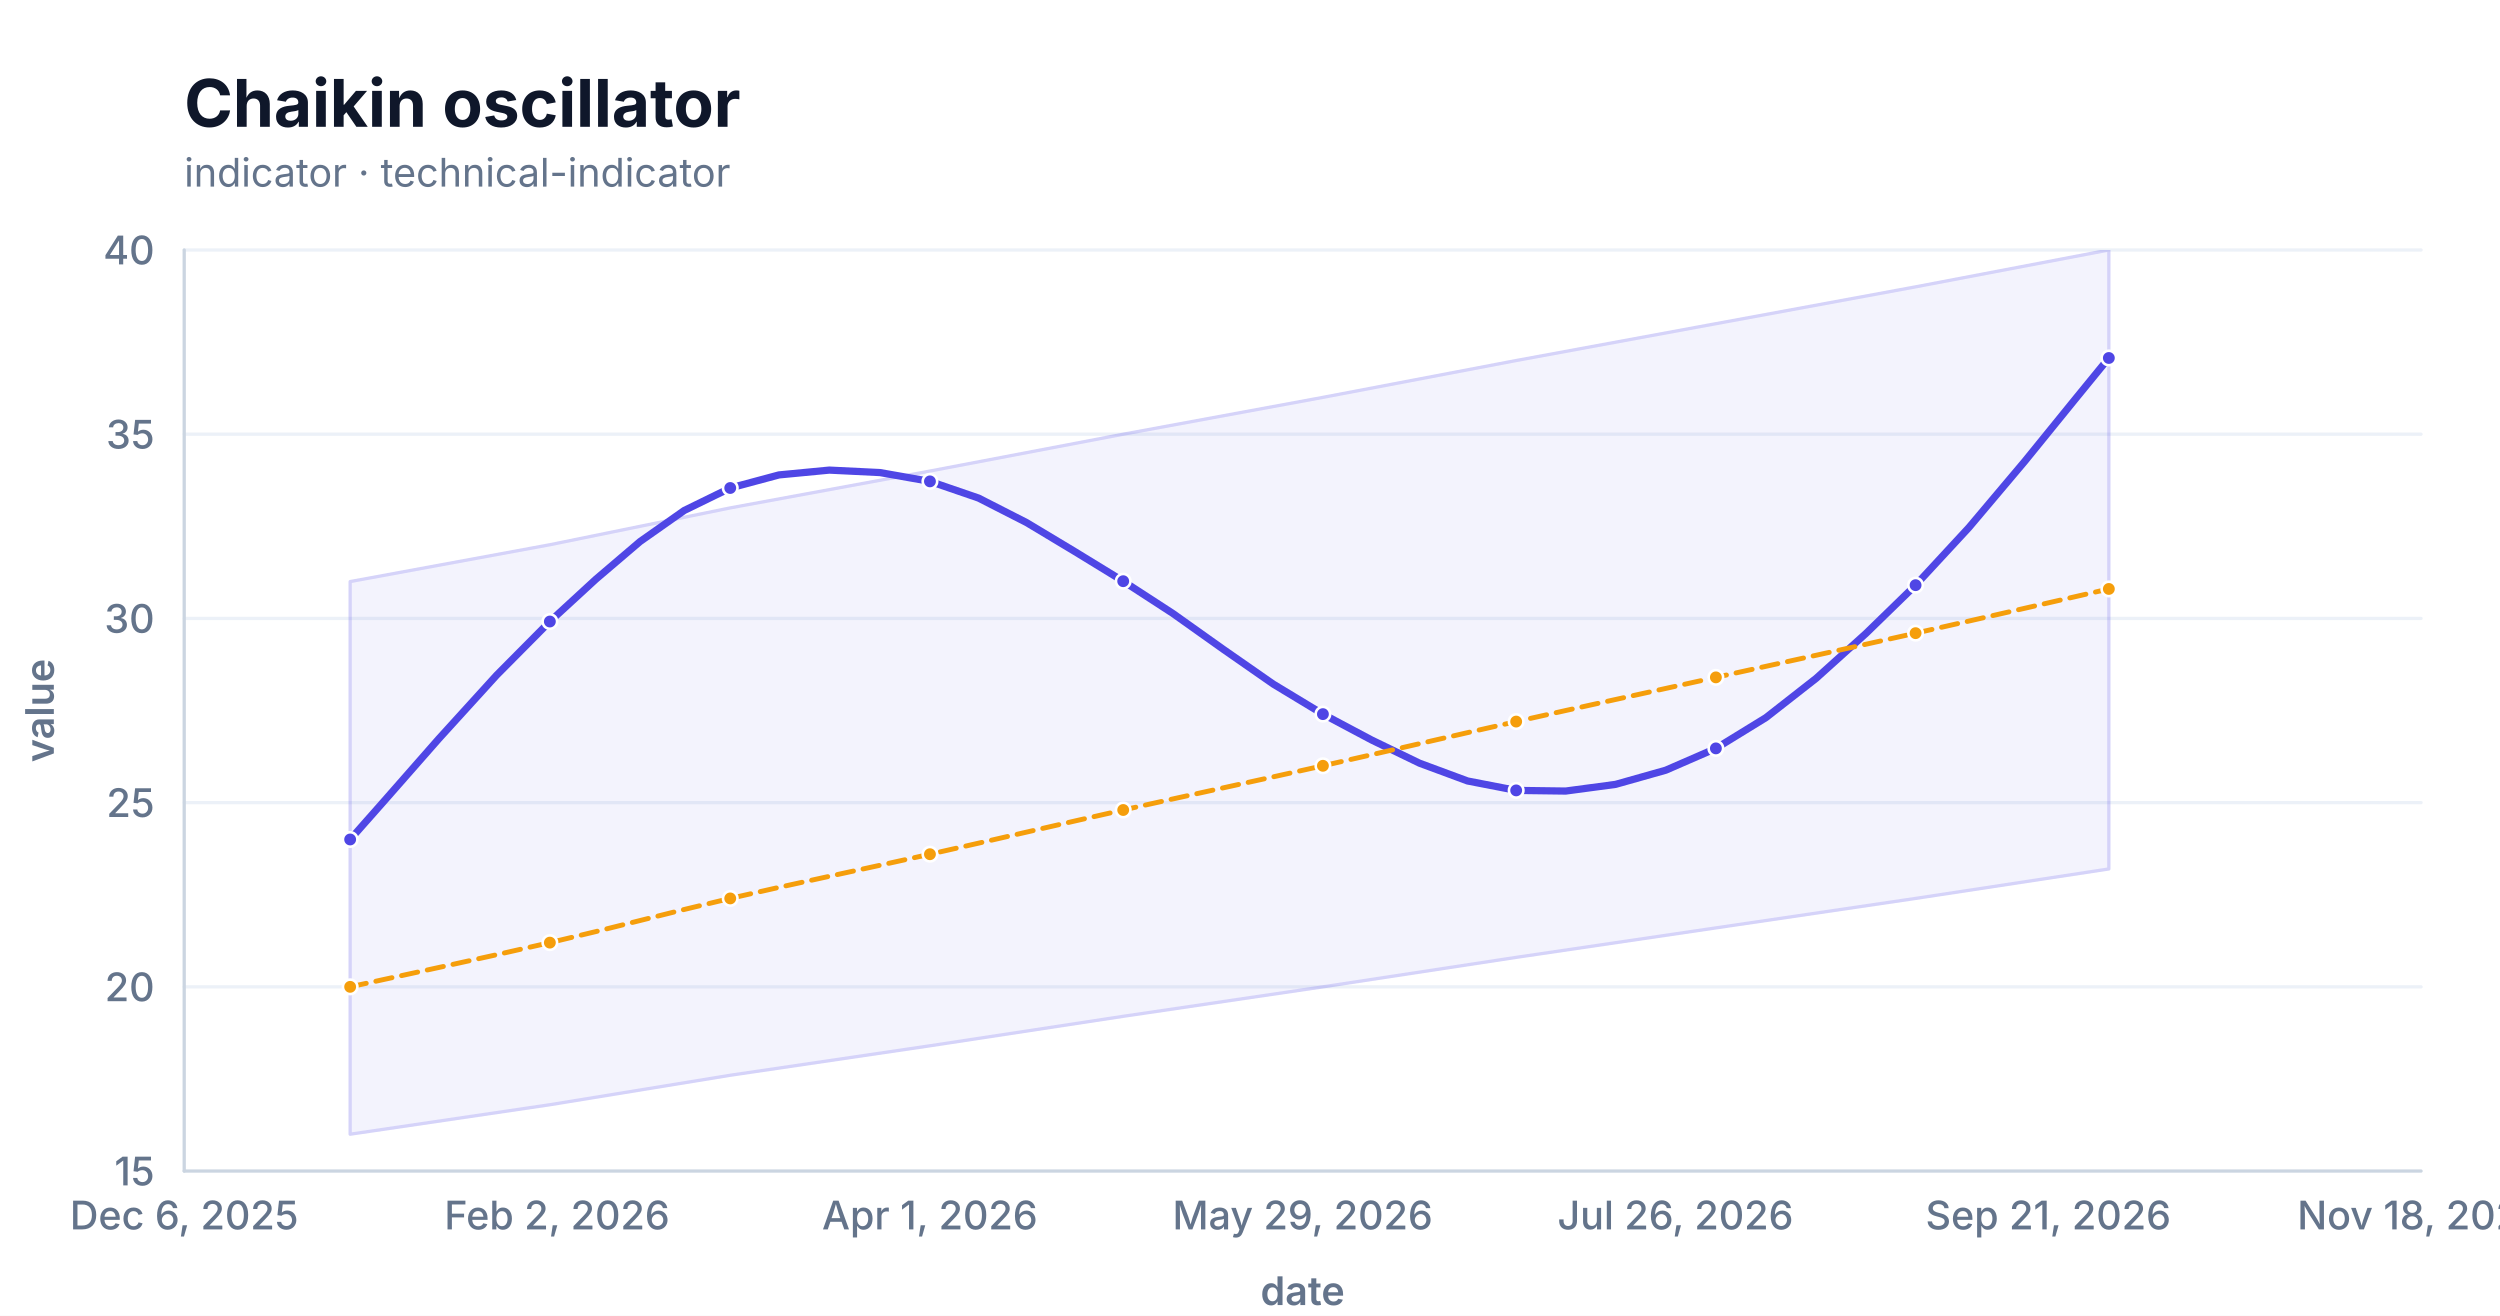
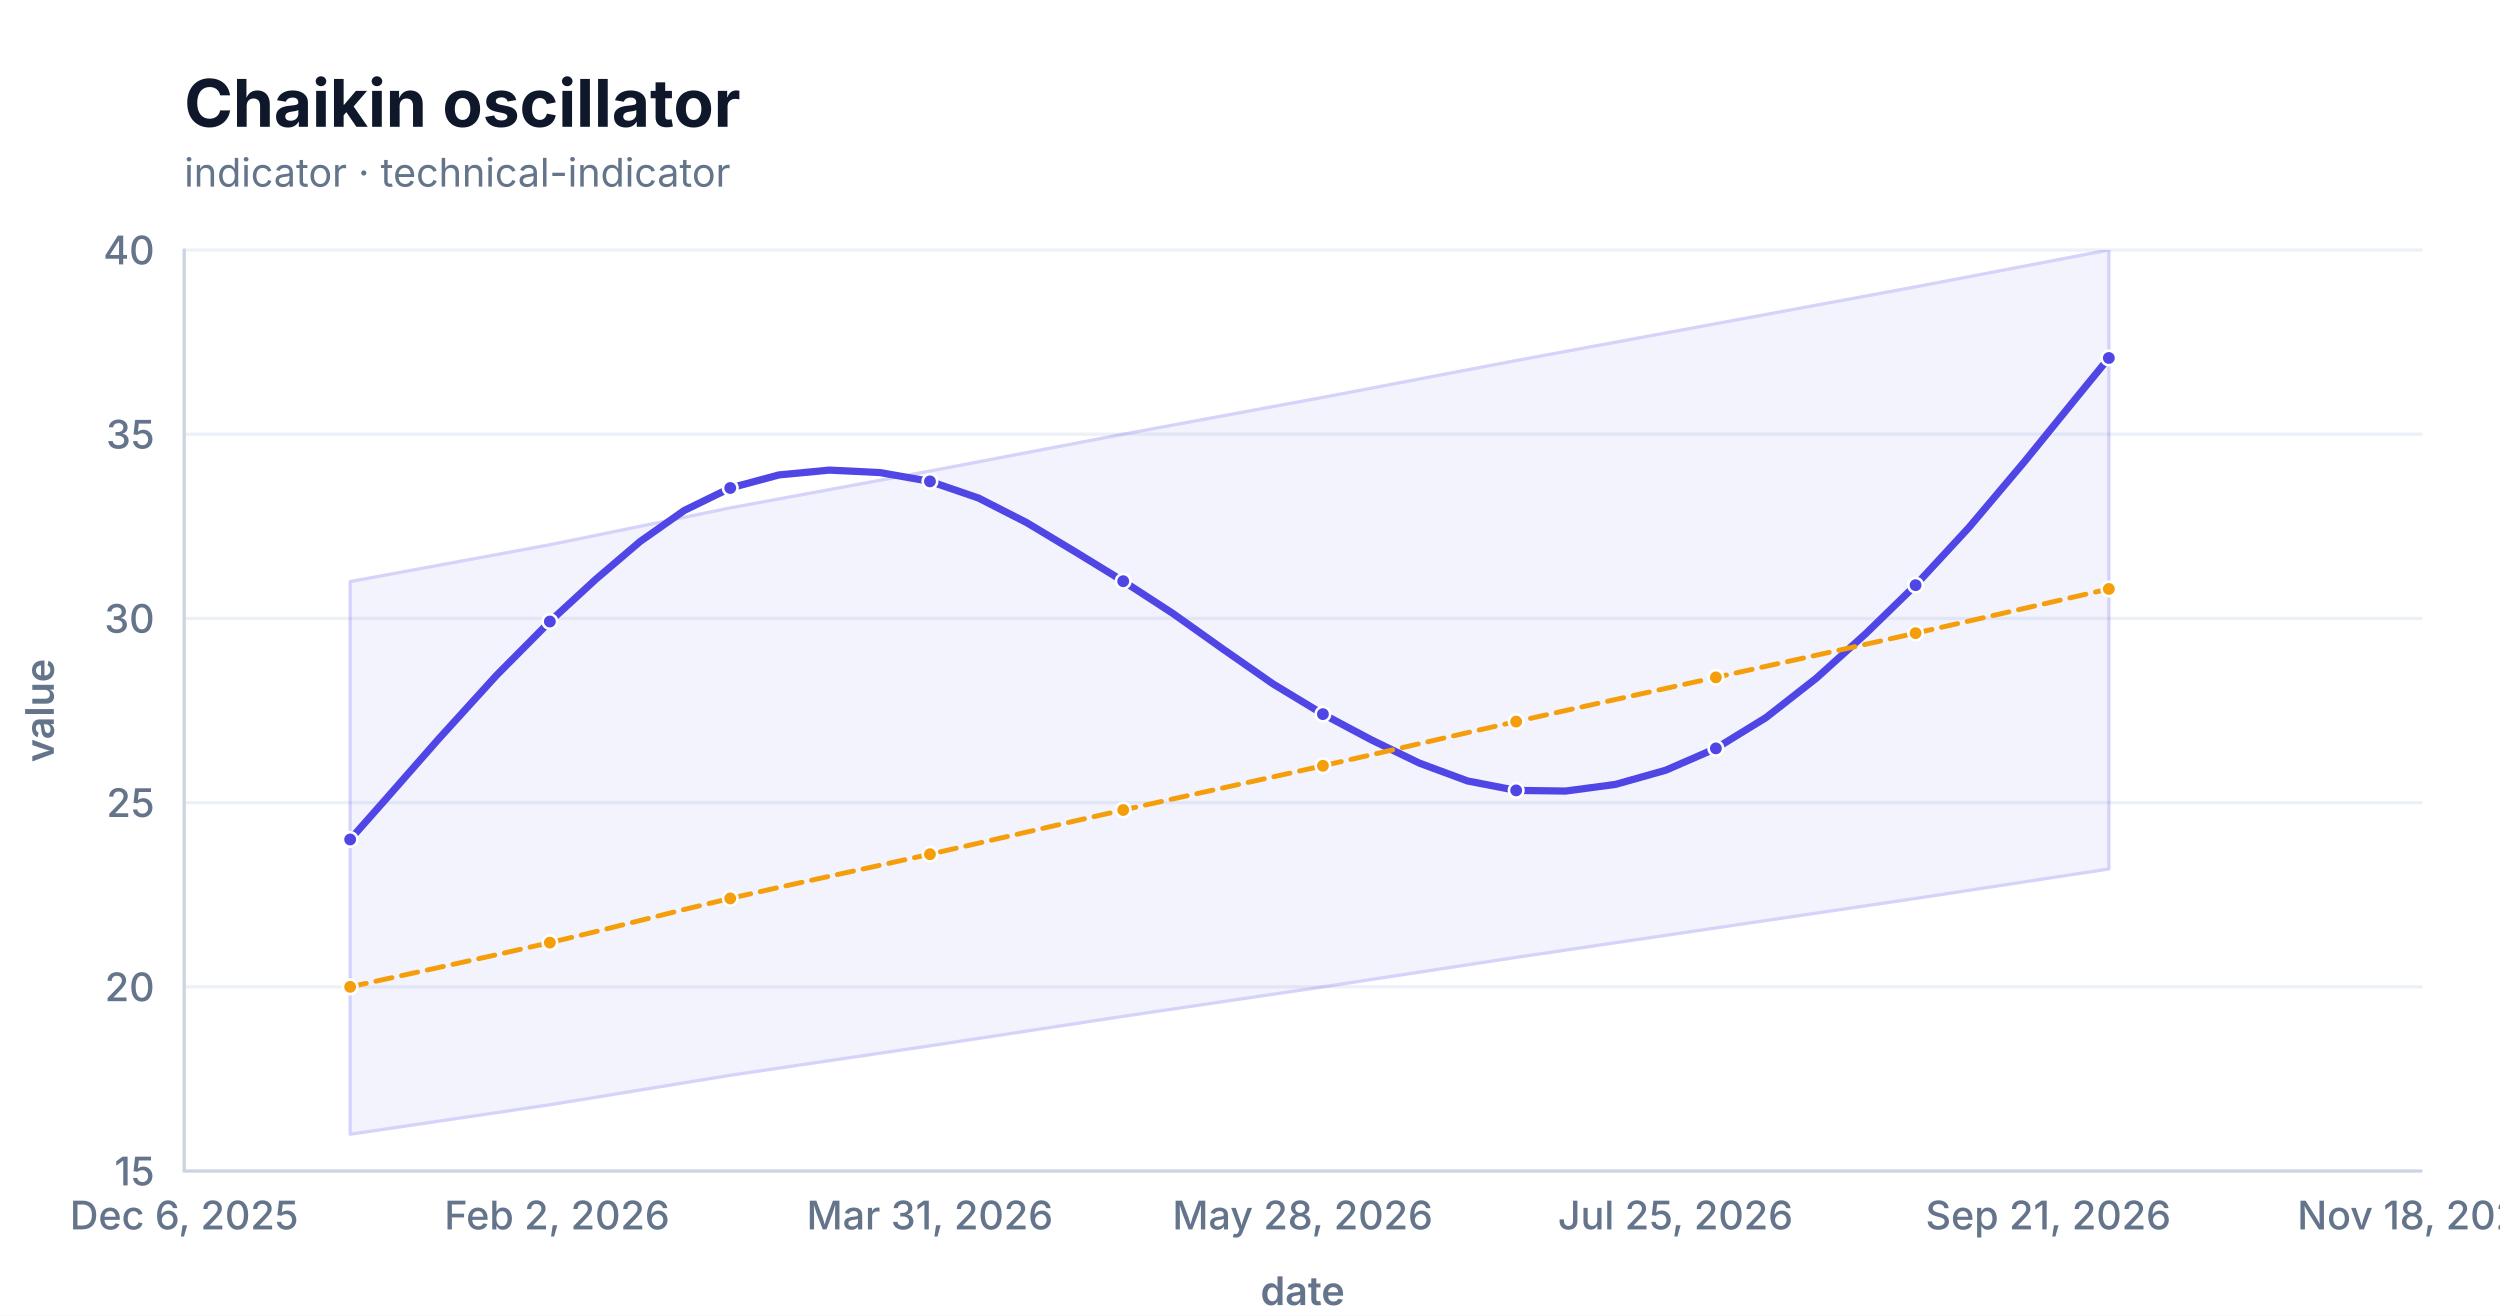
<svg xmlns="http://www.w3.org/2000/svg" width="760" height="400" viewBox="0 0 760 400" role="img" aria-labelledby="title description">
  <defs>
    <clipPath id="clip-1">
      <rect x="56" y="76" width="680" height="280" />
    </clipPath>
  </defs>
  <rect width="100%" height="100%" fill="#ffffff" />
  <g data-scene-node="scene:root">
    <line data-scene-node="axis-y:grid:1" opacity="0.82" x1="56" y1="300" x2="736" y2="300" fill="none" stroke="#e8eef6" stroke-width="1" stroke-linecap="round" />
    <line data-scene-node="axis-y:grid:2" opacity="0.82" x1="56" y1="244" x2="736" y2="244" fill="none" stroke="#e8eef6" stroke-width="1" stroke-linecap="round" />
    <line data-scene-node="axis-y:grid:3" opacity="0.82" x1="56" y1="188" x2="736" y2="188" fill="none" stroke="#e8eef6" stroke-width="1" stroke-linecap="round" />
    <line data-scene-node="axis-y:grid:4" opacity="0.82" x1="56" y1="132" x2="736" y2="132" fill="none" stroke="#e8eef6" stroke-width="1" stroke-linecap="round" />
    <line data-scene-node="axis-y:grid:5" opacity="0.82" x1="56" y1="76" x2="736" y2="76" fill="none" stroke="#e8eef6" stroke-width="1" stroke-linecap="round" />
    <g data-scene-node="layer-0:group" clip-path="url(#clip-1)">
      <path data-scene-node="layer-0:indicator-band" opacity="0.24" d="M 106.447 176.8 L 167.157 165.6 L 221.993 154.4 L 282.703 143.2 L 341.455 132 L 402.165 120.8 L 460.917 109.6 L 521.628 98.4 L 582.338 87.2 L 641.09 76 L 641.09 264.16 L 582.338 273.12 L 521.628 282.08 L 460.917 291.04 L 402.165 300 L 341.455 308.96 L 282.703 317.92 L 221.993 326.88 L 167.157 335.84 L 106.447 344.8 Z" fill="#4f46e547" stroke="#4f46e5" stroke-width="1" stroke-linejoin="round" />
      <path data-scene-node="layer-0:indicator-line:0" d="M 106.447 255.2 L 117.494 242.693 L 133.375 224.609 L 150.97 205.257 L 167.157 188.944 L 181.142 176.087 L 194.575 164.632 L 208.008 155.184 L 221.993 148.35 L 236.803 144.376 L 252.103 142.911 L 267.525 143.663 L 282.703 146.34 L 297.483 151.415 L 312.079 158.861 L 326.675 167.632 L 341.455 176.684 L 356.541 186.483 L 371.81 197.336 L 387.08 207.966 L 402.165 217.094 L 416.945 224.944 L 431.541 232.011 L 446.138 237.416 L 460.917 240.281 L 475.957 240.481 L 491.15 238.446 L 506.404 234.137 L 521.628 227.51 L 536.851 218.152 L 552.105 206.219 L 567.298 192.527 L 582.338 177.892 L 598.541 160.375 L 615.509 140.259 L 630.579 121.695 L 641.09 108.829" fill="none" stroke="#4f46e5" stroke-width="2.2" stroke-linecap="round" stroke-linejoin="round" />
      <circle data-scene-node="layer-0:indicator-point:0:0" cx="106.447" cy="255.2" r="2.2" fill="#4f46e5" stroke="#ffffff" stroke-width="0.8" />
      <circle data-scene-node="layer-0:indicator-point:0:1" cx="167.157" cy="188.944" r="2.2" fill="#4f46e5" stroke="#ffffff" stroke-width="0.8" />
      <circle data-scene-node="layer-0:indicator-point:0:2" cx="221.993" cy="148.35" r="2.2" fill="#4f46e5" stroke="#ffffff" stroke-width="0.8" />
      <circle data-scene-node="layer-0:indicator-point:0:3" cx="282.703" cy="146.34" r="2.2" fill="#4f46e5" stroke="#ffffff" stroke-width="0.8" />
      <circle data-scene-node="layer-0:indicator-point:0:4" cx="341.455" cy="176.684" r="2.2" fill="#4f46e5" stroke="#ffffff" stroke-width="0.8" />
      <circle data-scene-node="layer-0:indicator-point:0:5" cx="402.165" cy="217.094" r="2.2" fill="#4f46e5" stroke="#ffffff" stroke-width="0.8" />
      <circle data-scene-node="layer-0:indicator-point:0:6" cx="460.917" cy="240.281" r="2.2" fill="#4f46e5" stroke="#ffffff" stroke-width="0.8" />
      <circle data-scene-node="layer-0:indicator-point:0:7" cx="521.628" cy="227.51" r="2.2" fill="#4f46e5" stroke="#ffffff" stroke-width="0.8" />
      <circle data-scene-node="layer-0:indicator-point:0:8" cx="582.338" cy="177.892" r="2.2" fill="#4f46e5" stroke="#ffffff" stroke-width="0.8" />
      <circle data-scene-node="layer-0:indicator-point:0:9" cx="641.09" cy="108.829" r="2.2" fill="#4f46e5" stroke="#ffffff" stroke-width="0.8" />
      <path data-scene-node="layer-0:indicator-line:1" d="M 106.447 300 L 117.494 297.585 L 133.375 294.12 L 150.97 290.235 L 167.157 286.56 L 181.142 283.2 L 194.575 279.84 L 208.008 276.48 L 221.993 273.12 L 236.803 269.76 L 252.103 266.4 L 267.525 263.04 L 282.703 259.68 L 297.483 256.32 L 312.079 252.96 L 326.675 249.6 L 341.455 246.24 L 356.541 242.88 L 371.81 239.52 L 387.08 236.16 L 402.165 232.8 L 416.945 229.44 L 431.541 226.08 L 446.138 222.72 L 460.917 219.36 L 475.957 216 L 491.15 212.64 L 506.404 209.28 L 521.628 205.92 L 536.851 202.56 L 552.105 199.2 L 567.298 195.84 L 582.338 192.48 L 598.541 188.805 L 615.509 184.92 L 630.579 181.455 L 641.09 179.04" fill="none" stroke="#f59e0b" stroke-width="1.5" stroke-dasharray="5 3" stroke-linecap="round" stroke-linejoin="round" />
      <circle data-scene-node="layer-0:indicator-point:1:0" cx="106.447" cy="300" r="2.2" fill="#f59e0b" stroke="#ffffff" stroke-width="0.8" />
      <circle data-scene-node="layer-0:indicator-point:1:1" cx="167.157" cy="286.56" r="2.2" fill="#f59e0b" stroke="#ffffff" stroke-width="0.8" />
      <circle data-scene-node="layer-0:indicator-point:1:2" cx="221.993" cy="273.12" r="2.2" fill="#f59e0b" stroke="#ffffff" stroke-width="0.8" />
      <circle data-scene-node="layer-0:indicator-point:1:3" cx="282.703" cy="259.68" r="2.2" fill="#f59e0b" stroke="#ffffff" stroke-width="0.8" />
      <circle data-scene-node="layer-0:indicator-point:1:4" cx="341.455" cy="246.24" r="2.2" fill="#f59e0b" stroke="#ffffff" stroke-width="0.8" />
      <circle data-scene-node="layer-0:indicator-point:1:5" cx="402.165" cy="232.8" r="2.2" fill="#f59e0b" stroke="#ffffff" stroke-width="0.8" />
      <circle data-scene-node="layer-0:indicator-point:1:6" cx="460.917" cy="219.36" r="2.2" fill="#f59e0b" stroke="#ffffff" stroke-width="0.8" />
      <circle data-scene-node="layer-0:indicator-point:1:7" cx="521.628" cy="205.92" r="2.2" fill="#f59e0b" stroke="#ffffff" stroke-width="0.8" />
      <circle data-scene-node="layer-0:indicator-point:1:8" cx="582.338" cy="192.48" r="2.2" fill="#f59e0b" stroke="#ffffff" stroke-width="0.8" />
      <circle data-scene-node="layer-0:indicator-point:1:9" cx="641.09" cy="179.04" r="2.2" fill="#f59e0b" stroke="#ffffff" stroke-width="0.8" />
    </g>
    <line data-scene-node="axis-x:line" x1="56" y1="356" x2="736" y2="356" fill="none" stroke="#cbd5e1" stroke-width="1" stroke-linecap="round" />
    <line data-scene-node="axis-y:line" x1="56" y1="76" x2="56" y2="356" fill="none" stroke="#cbd5e1" stroke-width="1" stroke-linecap="round" />
    <text data-scene-node="axis-x:label:0" x="56" y="365" fill="#64748b" font-family="Inter, ui-sans-serif, system-ui, -apple-system, BlinkMacSystemFont, &quot;Segoe UI&quot;, sans-serif" font-size="12" font-weight="500" text-anchor="middle" dominant-baseline="text-before-edge">Dec 6, 2025</text>
    <text data-scene-node="axis-x:label:1" x="169.333" y="365" fill="#64748b" font-family="Inter, ui-sans-serif, system-ui, -apple-system, BlinkMacSystemFont, &quot;Segoe UI&quot;, sans-serif" font-size="12" font-weight="500" text-anchor="middle" dominant-baseline="text-before-edge">Feb 2, 2026</text>
-     <text data-scene-node="axis-x:label:2" x="282.667" y="365" fill="#64748b" font-family="Inter, ui-sans-serif, system-ui, -apple-system, BlinkMacSystemFont, &quot;Segoe UI&quot;, sans-serif" font-size="12" font-weight="500" text-anchor="middle" dominant-baseline="text-before-edge">Apr 1, 2026</text>
-     <text data-scene-node="axis-x:label:3" x="396" y="365" fill="#64748b" font-family="Inter, ui-sans-serif, system-ui, -apple-system, BlinkMacSystemFont, &quot;Segoe UI&quot;, sans-serif" font-size="12" font-weight="500" text-anchor="middle" dominant-baseline="text-before-edge">May 29, 2026</text>
-     <text data-scene-node="axis-x:label:4" x="509.333" y="365" fill="#64748b" font-family="Inter, ui-sans-serif, system-ui, -apple-system, BlinkMacSystemFont, &quot;Segoe UI&quot;, sans-serif" font-size="12" font-weight="500" text-anchor="middle" dominant-baseline="text-before-edge">Jul 26, 2026</text>
+     <text data-scene-node="axis-x:label:2" x="282.667" y="365" fill="#64748b" font-family="Inter, ui-sans-serif, system-ui, -apple-system, BlinkMacSystemFont, &quot;Segoe UI&quot;, sans-serif" font-size="12" font-weight="500" text-anchor="middle" dominant-baseline="text-before-edge">Mar 31, 2026</text>
+     <text data-scene-node="axis-x:label:3" x="396" y="365" fill="#64748b" font-family="Inter, ui-sans-serif, system-ui, -apple-system, BlinkMacSystemFont, &quot;Segoe UI&quot;, sans-serif" font-size="12" font-weight="500" text-anchor="middle" dominant-baseline="text-before-edge">May 28, 2026</text>
+     <text data-scene-node="axis-x:label:4" x="509.333" y="365" fill="#64748b" font-family="Inter, ui-sans-serif, system-ui, -apple-system, BlinkMacSystemFont, &quot;Segoe UI&quot;, sans-serif" font-size="12" font-weight="500" text-anchor="middle" dominant-baseline="text-before-edge">Jul 25, 2026</text>
    <text data-scene-node="axis-x:label:5" x="622.667" y="365" fill="#64748b" font-family="Inter, ui-sans-serif, system-ui, -apple-system, BlinkMacSystemFont, &quot;Segoe UI&quot;, sans-serif" font-size="12" font-weight="500" text-anchor="middle" dominant-baseline="text-before-edge">Sep 21, 2026</text>
    <text data-scene-node="axis-x:label:6" x="736" y="365" fill="#64748b" font-family="Inter, ui-sans-serif, system-ui, -apple-system, BlinkMacSystemFont, &quot;Segoe UI&quot;, sans-serif" font-size="12" font-weight="500" text-anchor="middle" dominant-baseline="text-before-edge">Nov 18, 2026</text>
    <text data-scene-node="axis-x:title" x="396" y="388" fill="#64748b" font-family="Inter, ui-sans-serif, system-ui, -apple-system, BlinkMacSystemFont, &quot;Segoe UI&quot;, sans-serif" font-size="12" font-weight="600" text-anchor="middle" dominant-baseline="text-before-edge">date</text>
    <text data-scene-node="axis-y:label:0" x="47" y="356" fill="#64748b" font-family="Inter, ui-sans-serif, system-ui, -apple-system, BlinkMacSystemFont, &quot;Segoe UI&quot;, sans-serif" font-size="12" font-weight="500" text-anchor="end" dominant-baseline="central">15</text>
    <text data-scene-node="axis-y:label:1" x="47" y="300" fill="#64748b" font-family="Inter, ui-sans-serif, system-ui, -apple-system, BlinkMacSystemFont, &quot;Segoe UI&quot;, sans-serif" font-size="12" font-weight="500" text-anchor="end" dominant-baseline="central">20</text>
    <text data-scene-node="axis-y:label:2" x="47" y="244" fill="#64748b" font-family="Inter, ui-sans-serif, system-ui, -apple-system, BlinkMacSystemFont, &quot;Segoe UI&quot;, sans-serif" font-size="12" font-weight="500" text-anchor="end" dominant-baseline="central">25</text>
    <text data-scene-node="axis-y:label:3" x="47" y="188" fill="#64748b" font-family="Inter, ui-sans-serif, system-ui, -apple-system, BlinkMacSystemFont, &quot;Segoe UI&quot;, sans-serif" font-size="12" font-weight="500" text-anchor="end" dominant-baseline="central">30</text>
    <text data-scene-node="axis-y:label:4" x="47" y="132" fill="#64748b" font-family="Inter, ui-sans-serif, system-ui, -apple-system, BlinkMacSystemFont, &quot;Segoe UI&quot;, sans-serif" font-size="12" font-weight="500" text-anchor="end" dominant-baseline="central">35</text>
    <text data-scene-node="axis-y:label:5" x="47" y="76" fill="#64748b" font-family="Inter, ui-sans-serif, system-ui, -apple-system, BlinkMacSystemFont, &quot;Segoe UI&quot;, sans-serif" font-size="12" font-weight="500" text-anchor="end" dominant-baseline="central">40</text>
    <text data-scene-node="axis-y:title" x="12" y="216" fill="#64748b" font-family="Inter, ui-sans-serif, system-ui, -apple-system, BlinkMacSystemFont, &quot;Segoe UI&quot;, sans-serif" font-size="12" font-weight="600" text-anchor="middle" dominant-baseline="central" transform="rotate(-90 12 216)">value</text>
    <text data-scene-node="chart:title" x="56" y="24" fill="#0f172a" font-family="Inter, ui-sans-serif, system-ui, -apple-system, BlinkMacSystemFont, &quot;Segoe UI&quot;, sans-serif" font-size="20" font-weight="700" text-anchor="start" dominant-baseline="text-before-edge">Chaikin oscillator</text>
    <text data-scene-node="chart:subtitle" x="56" y="48" fill="#64748b" font-family="Inter, ui-sans-serif, system-ui, -apple-system, BlinkMacSystemFont, &quot;Segoe UI&quot;, sans-serif" font-size="12" font-weight="400" text-anchor="start" dominant-baseline="text-before-edge">indicator · technical-indicator</text>
  </g>
</svg>
